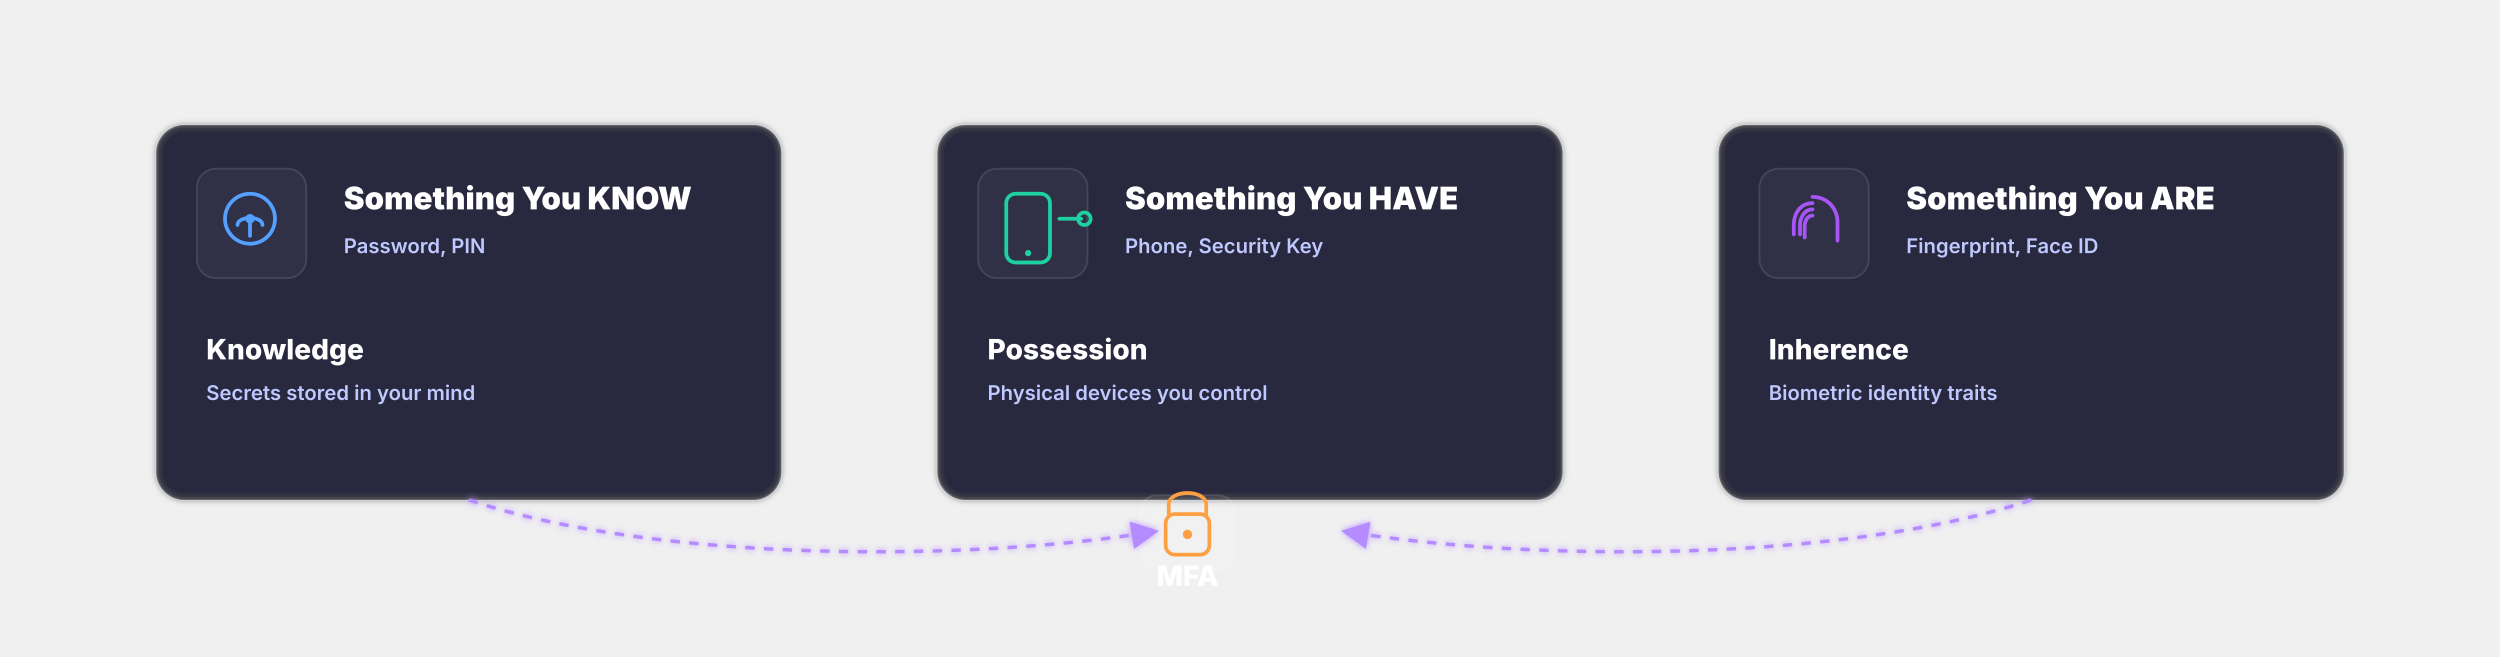
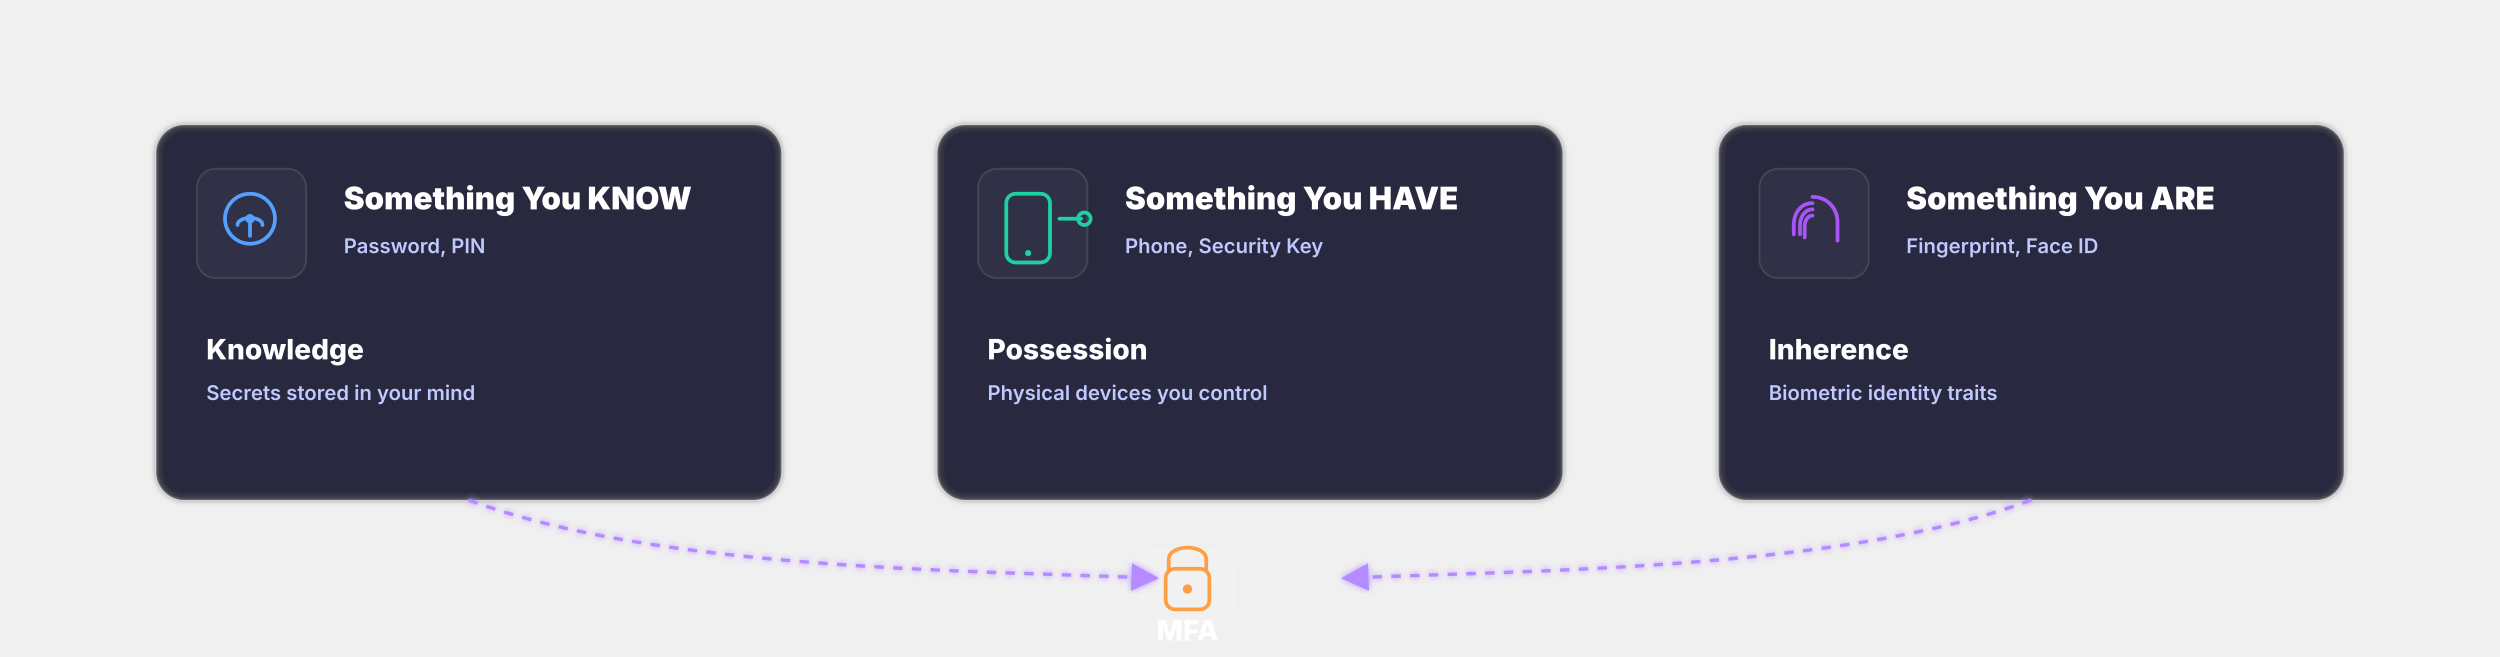
<svg xmlns="http://www.w3.org/2000/svg" viewBox="0 0 1600 420" role="img" aria-label="Authentication factors visualization">
  <defs>
    <style>
      .title { font-family: Inter, Segoe UI, Arial, sans-serif; font-size: 20px; font-weight: 900; fill: #ffffff; }
      .label { font-family: Inter, Segoe UI, Arial, sans-serif; font-size: 18px; font-weight: 800; fill: #ffffff; }
      .subtext { font-family: Inter, Segoe UI, Arial, sans-serif; font-size: 13px; font-weight: 600; fill: #bfc9ff; }
      .card-rect { fill: rgba(15,20,35,0.65); stroke: rgba(255,255,255,0.14); stroke-width: 1.4; filter: url(#outerGlow); }
      .tile { fill: rgba(255,255,255,0.04); stroke: rgba(255,255,255,0.12); stroke-width: 1.2; }
      .icon-stroke-blue { stroke: #54a0ff; }
      .icon-stroke-green { stroke: #1dd1a1; }
      .icon-stroke-purple { stroke: #a855f7; }
      .icon-stroke-orange { stroke: #ff9f43; }
      .icon-line { fill: none; stroke-width: 2.4; stroke-linecap: round; stroke-linejoin: round; }
      .card:hover .card-rect { stroke: #b58cff; stroke-width: 2; }
      .arrow { stroke: #b58cff; stroke-width: 2.2; fill: none; filter: url(#outerGlow); stroke-dasharray: 6 6; animation: dash 6s linear infinite; }
      @keyframes dash { to { stroke-dashoffset: -36; } }
    </style>
    <filter id="outerGlow" x="-20%" y="-20%" width="140%" height="140%">
      <feGaussianBlur in="SourceGraphic" stdDeviation="2" result="blur" />
      <feMerge>
        <feMergeNode in="blur" />
        <feMergeNode in="SourceGraphic" />
      </feMerge>
    </filter>
    <marker id="arrowHead" viewBox="0 0 10 10" refX="9" refY="5" markerWidth="8" markerHeight="8" orient="auto-start-reverse">
      <path d="M 0 0 L 10 5 L 0 10 z" fill="#b58cff" />
    </marker>
  </defs>
  <g class="card" transform="translate(100 80)">
    <rect class="card-rect" rx="18" ry="18" width="400" height="240" />
    <rect class="tile" x="26" y="28" rx="12" ry="12" width="70" height="70" />
    <g transform="translate(40 40)">
      <circle cx="20" cy="20" r="16" class="icon-line icon-stroke-blue" />
      <path d="M12 24c0-6 16-6 16 0" class="icon-line icon-stroke-blue" />
      <circle cx="20" cy="20" r="3" fill="#54a0ff" />
      <path d="M20 23v8" class="icon-line icon-stroke-blue" />
    </g>
    <text class="title" x="120" y="54">Something You KNOW</text>
    <text class="subtext" x="120" y="82">Password, PIN</text>
    <text class="label" x="32" y="150">Knowledge</text>
    <text class="subtext" x="32" y="176">Secrets stored in your mind</text>
  </g>
  <g class="card" transform="translate(600 80)">
    <rect class="card-rect" rx="18" ry="18" width="400" height="240" />
    <rect class="tile" x="26" y="28" rx="12" ry="12" width="70" height="70" />
    <g transform="translate(38 38)">
      <rect x="6" y="6" width="28" height="44" rx="6" class="icon-line icon-stroke-green" />
      <circle cx="20" cy="44" r="2" fill="#1dd1a1" />
      <path d="M40 22h14" class="icon-line icon-stroke-green" />
      <circle cx="56" cy="22" r="4" class="icon-line icon-stroke-green" />
    </g>
    <text class="title" x="120" y="54">Something You HAVE</text>
    <text class="subtext" x="120" y="82">Phone, Security Key</text>
    <text class="label" x="32" y="150">Possession</text>
    <text class="subtext" x="32" y="176">Physical devices you control</text>
  </g>
  <g class="card" transform="translate(1100 80)">
    <rect class="card-rect" rx="18" ry="18" width="400" height="240" />
    <rect class="tile" x="26" y="28" rx="12" ry="12" width="70" height="70" />
    <g transform="translate(40 40)">
      <path d="M20 10c-8 0-12 7-12 14v6" class="icon-line icon-stroke-purple" />
      <path d="M20 14c-5 0-8 5-8 10v6" class="icon-line icon-stroke-purple" />
      <path d="M20 18c-3 0-5 3-5 7v7" class="icon-line icon-stroke-purple" />
      <path d="M20 6c10 0 16 8 16 16v12" class="icon-line icon-stroke-purple" />
    </g>
    <text class="title" x="120" y="54">Something You ARE</text>
    <text class="subtext" x="120" y="82">Fingerprint, Face ID</text>
    <text class="label" x="32" y="150">Inherence</text>
    <text class="subtext" x="32" y="176">Biometric identity traits</text>
  </g>
-   <g transform="translate(760 335)">
+   <g transform="translate(760 370)">
    <rect class="tile" x="-30" y="-18" rx="10" ry="10" width="60" height="48" />
    <path d="M-12 -6v-6c0-10 24-10 24 0v6" class="icon-line icon-stroke-orange" />
    <rect x="-14" y="-6" width="28" height="26" rx="6" class="icon-line icon-stroke-orange" />
    <circle cx="0" cy="7" r="3" fill="#ff9f43" />
    <text class="label" x="0" y="40" text-anchor="middle">MFA</text>
  </g>
-   <path class="arrow" d="M300 320 C 420 360, 620 360, 740 340" marker-end="url(#arrowHead)" />
-   <path class="arrow" d="M1300 320 C 1180 360, 980 360, 860 340" marker-end="url(#arrowHead)" />
+   <path class="arrow" d="M300 320 C 420 365, 620 365, 740 370" marker-end="url(#arrowHead)" />
+   <path class="arrow" d="M1300 320 C 1180 365, 980 365, 860 370" marker-end="url(#arrowHead)" />
</svg>
